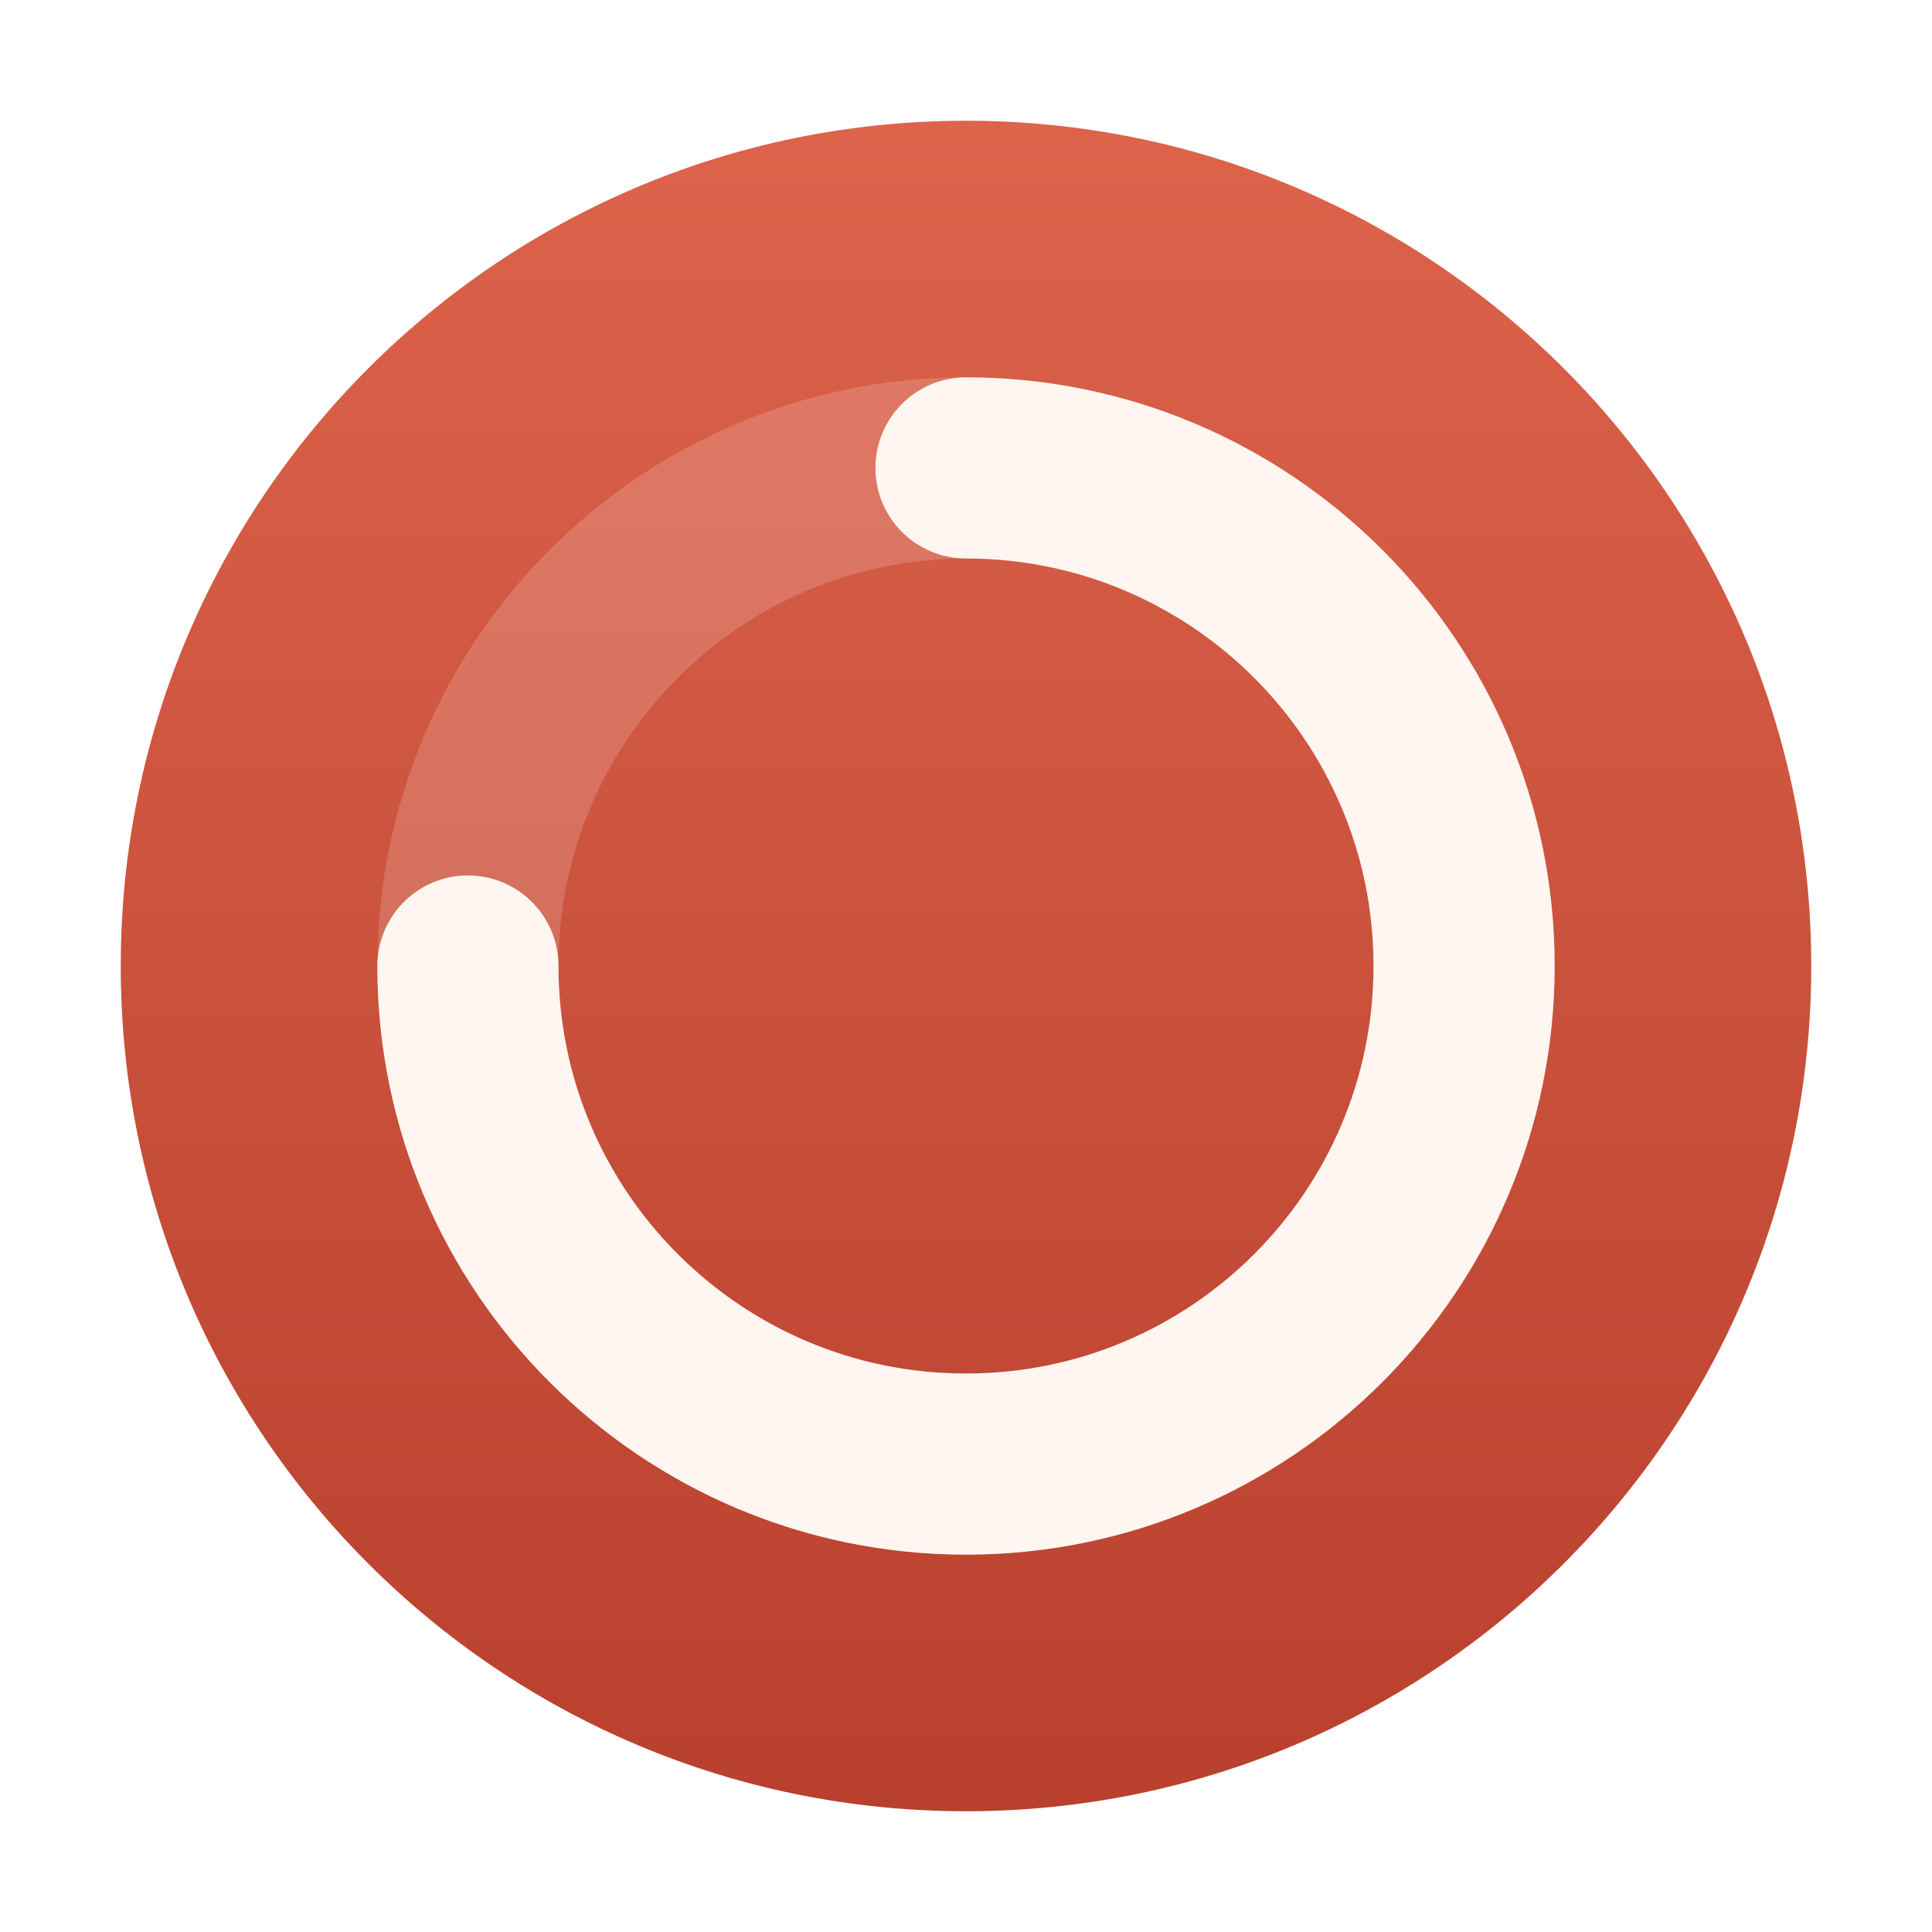
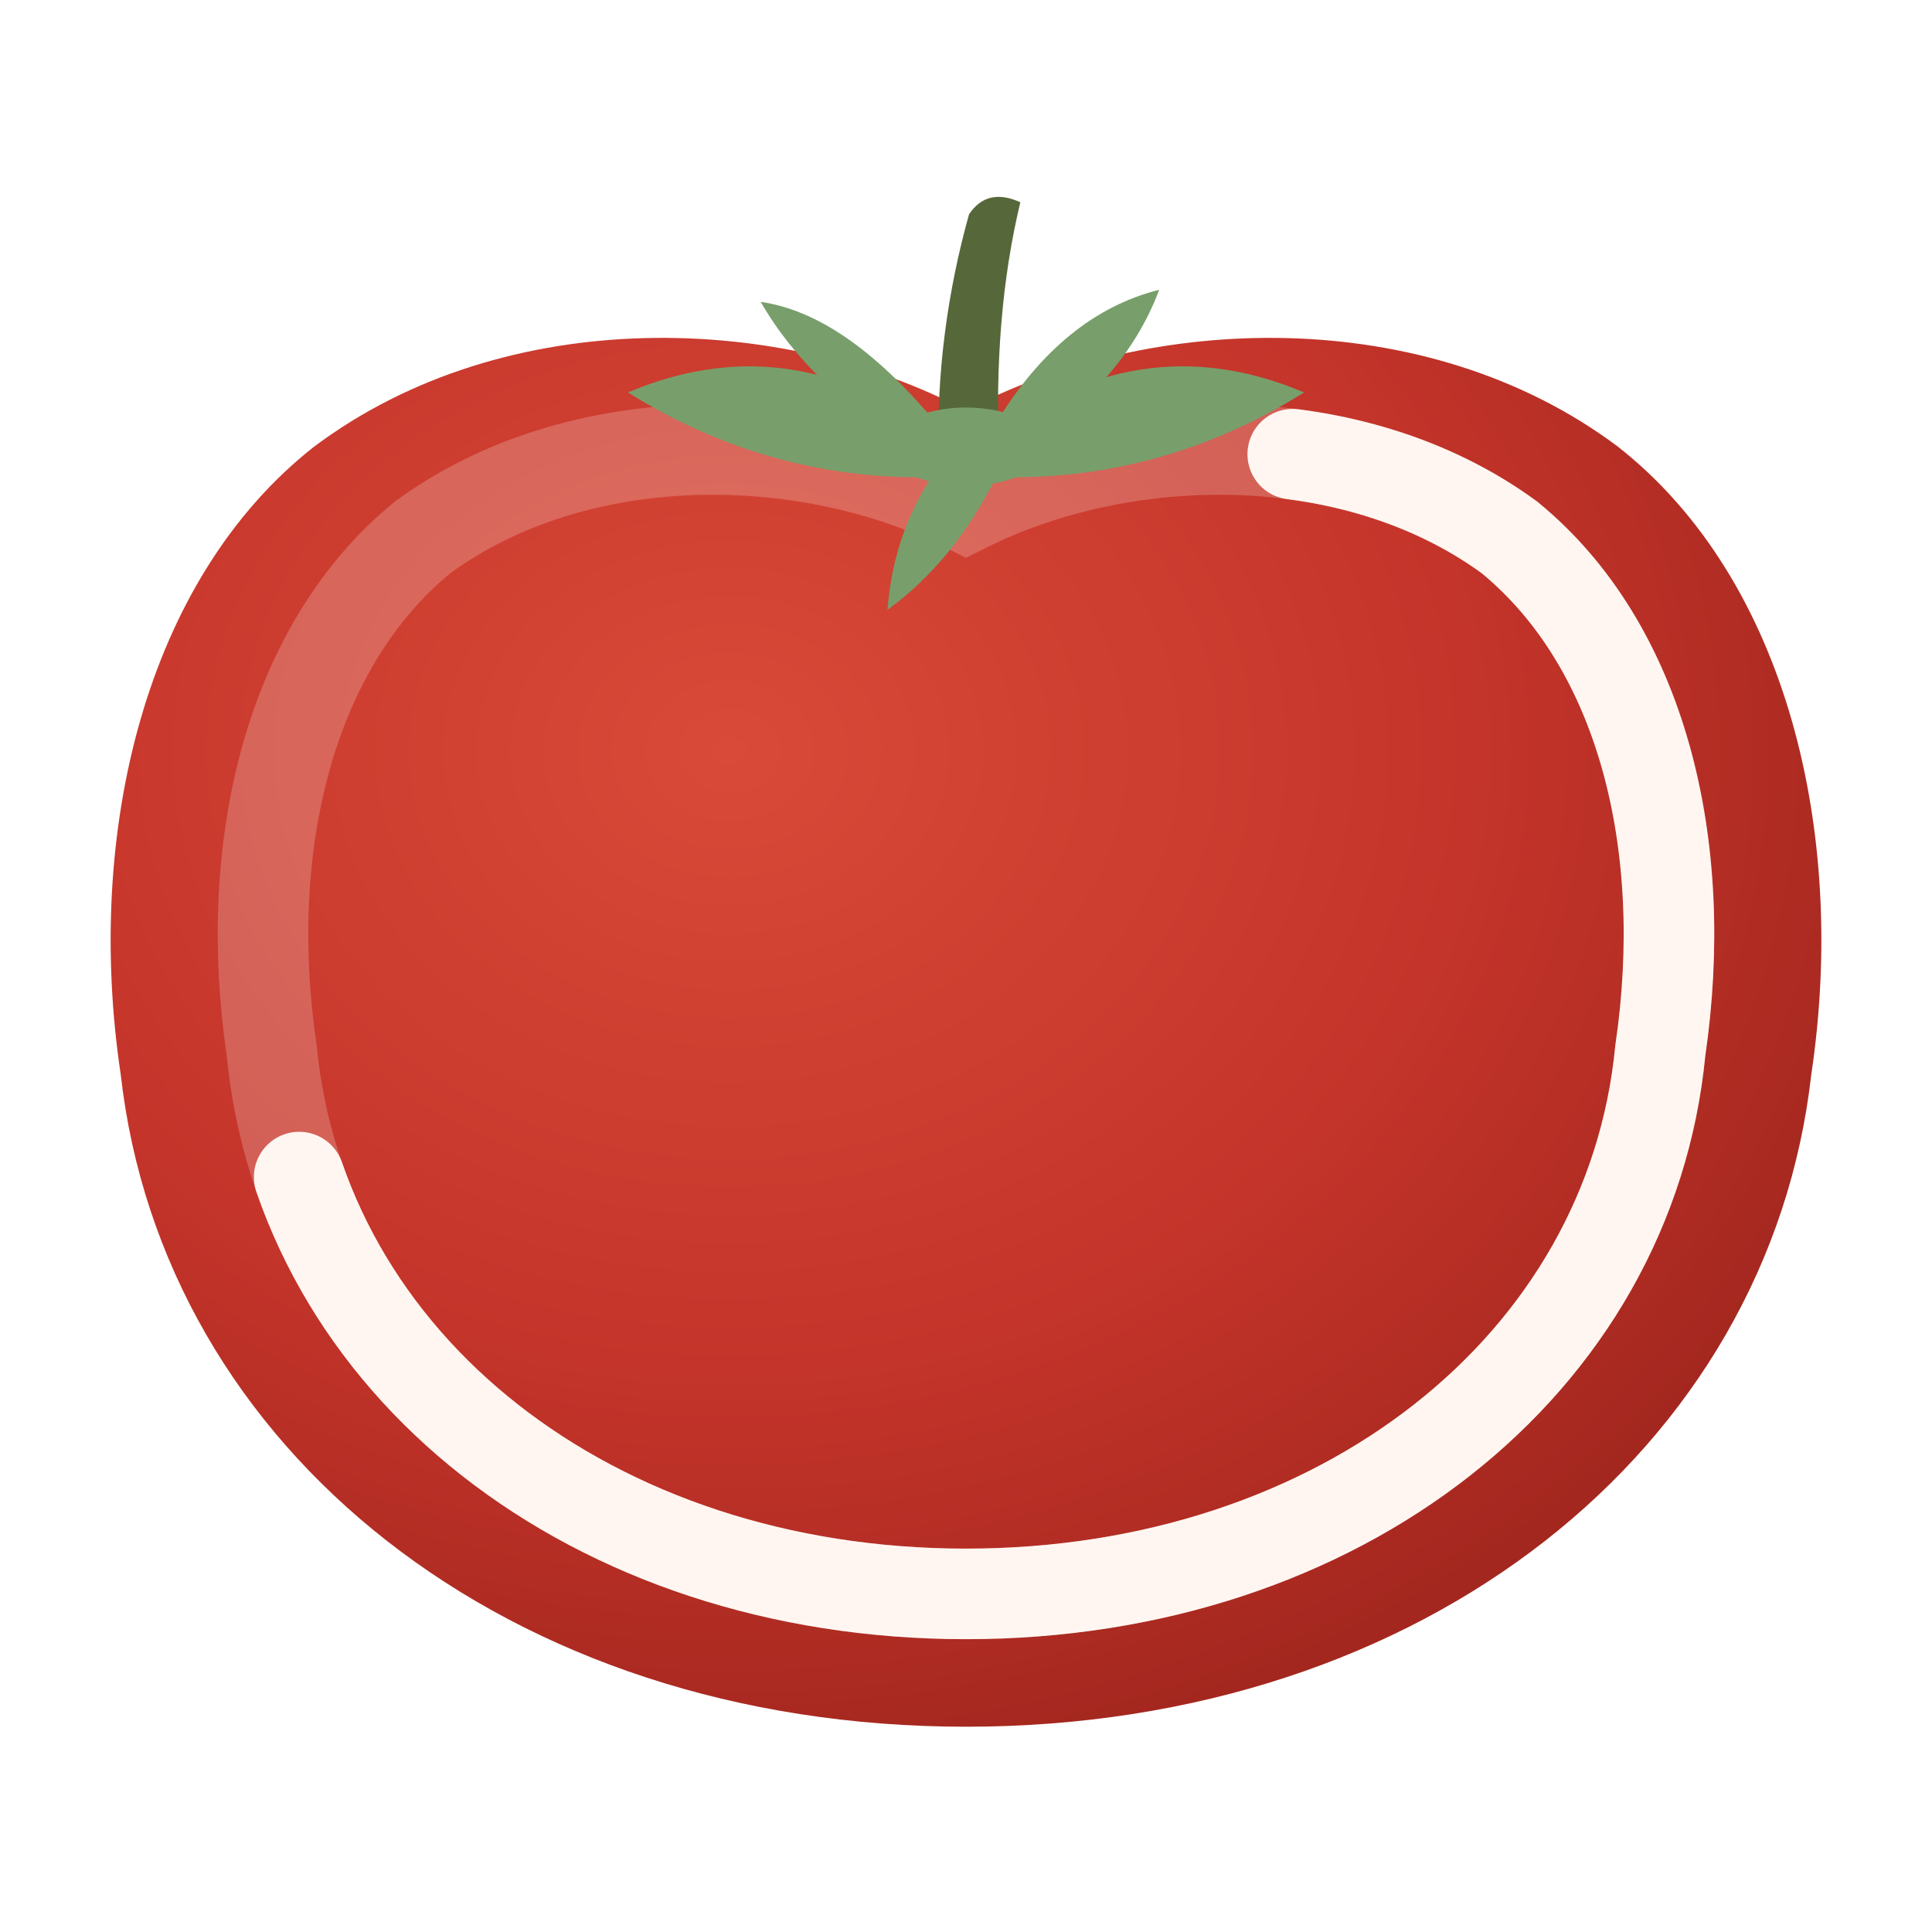
<svg xmlns="http://www.w3.org/2000/svg" width="1024" height="1024" viewBox="0 0 1024 1024">
  <defs>
-     <linearGradient id="corpo" x1="0" y1="0" x2="0" y2="1">
-       <stop offset="0" stop-color="#DD634B" />
-       <stop offset="1" stop-color="#B8402D" />
-     </linearGradient>
+     <radialGradient id="corpo" cx="0.36" cy="0.30" r="0.80">
+       <stop offset="0" stop-color="#DA4A38" />
+       <stop offset="0.55" stop-color="#C4342A" />
+       <stop offset="1" stop-color="#9C241C" />
+     </radialGradient>
  </defs>
-   <circle cx="512" cy="512" r="448" fill="url(#corpo)" />
-   <circle cx="512" cy="512" r="264" fill="none" stroke="#FFF6F1" stroke-opacity=".18" stroke-width="96" />
-   <path d="M512 248A264 264 0 1 1 248 512" fill="none" stroke="#FFF6F1" stroke-width="96" stroke-linecap="round" />
+   <g transform="scale(3.2) translate(0 -12)">
+     <path d="M160 80 C190 64 236 62 268 86 C296 108 306 150 300 190 C293 252 236 298 160 298 C84 298 27 252 20 190 C14 150 24 108 52 86 C84 62 130 64 160 80 Z" fill="url(#corpo)" />
+     <path d="M160 96 C186 83 224 82 250 101 C272 119 280 152 275 186 C270 238 222 276 160 276 C98 276 50 238 45 186 C40 152 48 119 70 101 C96 82 134 83 160 96 Z" fill="none" stroke="#FFF6F1" stroke-opacity=".22" stroke-width="15" />
+     <path d="M160 96 C186 83 224 82 250 101 C272 119 280 152 275 186 C270 238 222 276 160 276 C98 276 50 238 45 186 C40 152 48 119 70 101 C96 82 134 83 160 96 Z" fill="none" stroke="#FFF6F1" stroke-width="15" stroke-linecap="round" stroke-dasharray="430.8 694.9" stroke-dashoffset="-55.6" />
+     <path d="M155.5 88 C155 74 157 60 160.5 47.5 Q163.5 43 169 45.5 C166 58 164.8 72 165.5 88 Z" fill="#56683A" />
+     <g fill="#789F6B">
+       <path d="M166 83 Q190 66 216 77 Q192 92 164 91 Z" />
+       <path d="M154 83 Q130 66 104 77 Q128 92 156 91 Z" />
+       <path d="M155 90 Q148 100 147 113 Q158 105 165 91 Z" />
+       <path d="M165 82 Q176 64 192 60 Q186 76 168 87 Z" />
+       <path d="M155 82 Q140 64 126 62 Q134 76 152 87 Z" />
+       <ellipse cx="160" cy="86" rx="13" ry="6.5" />
+     </g>
+   </g>
</svg>
